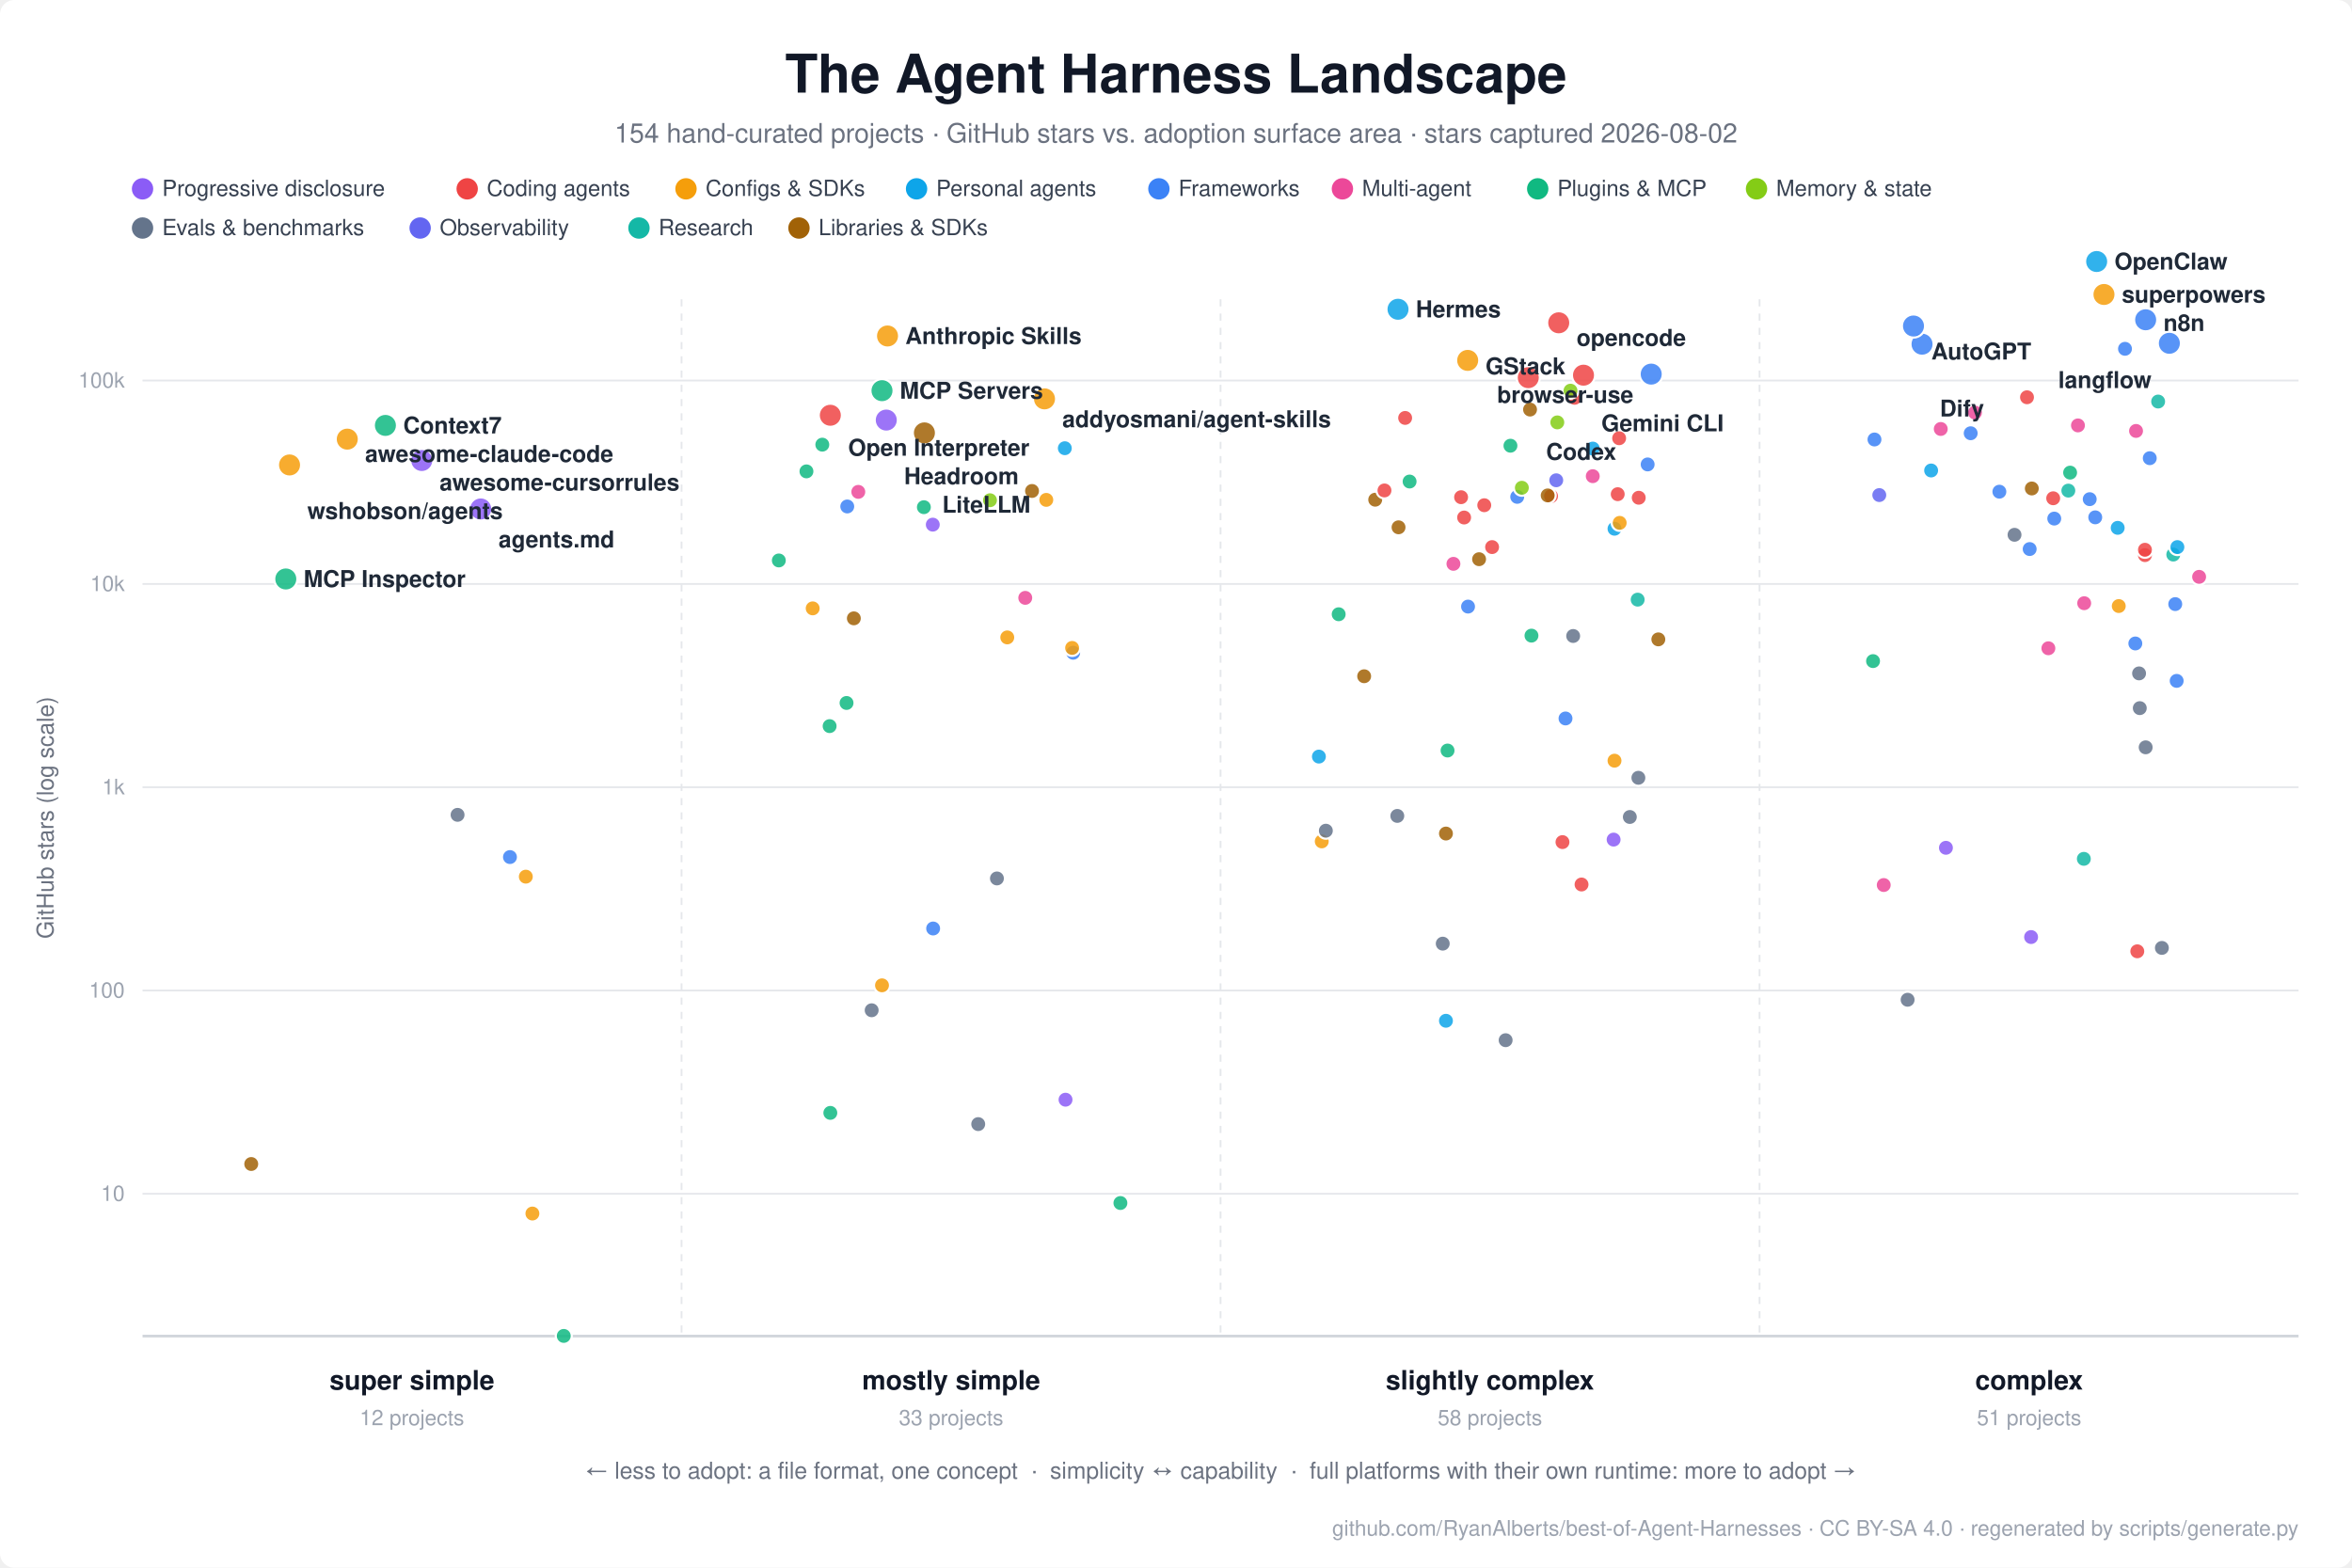
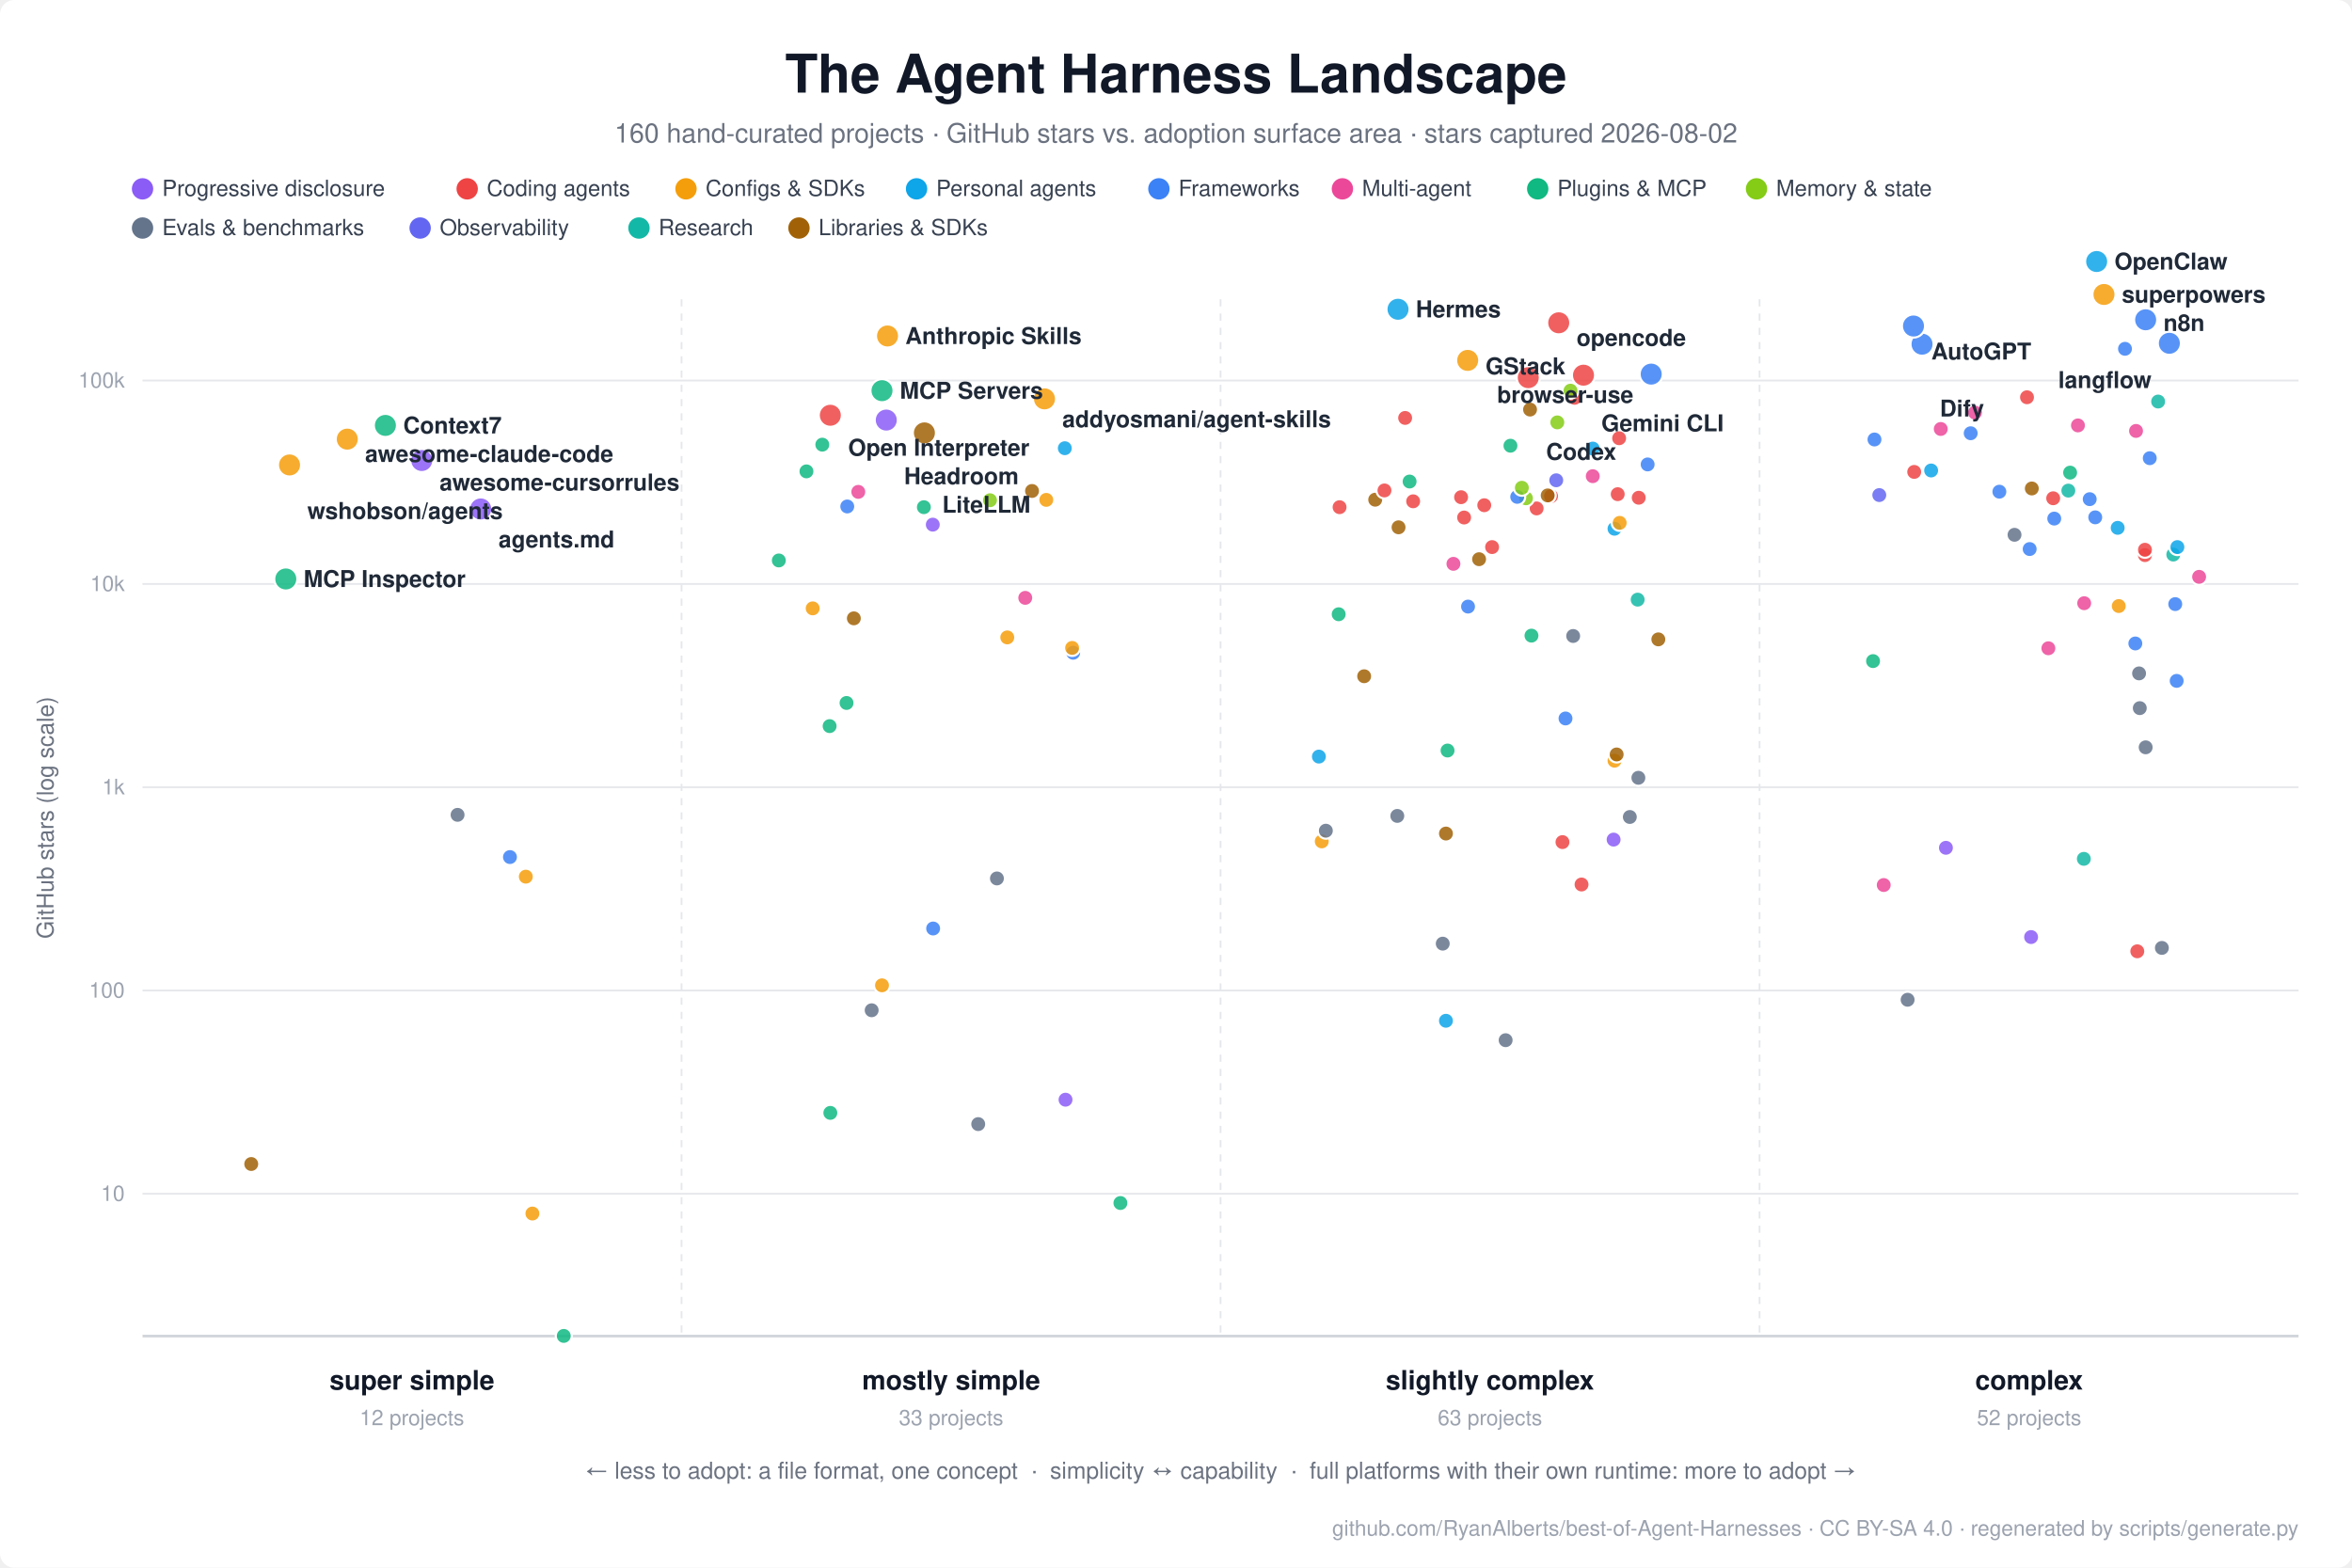
<svg xmlns="http://www.w3.org/2000/svg" viewBox="0 0 1320 880" font-family="-apple-system, 'Segoe UI', Helvetica, Arial, sans-serif">
  <rect width="1320" height="880" fill="#ffffff" rx="8" />
  <text x="660.0" y="52" text-anchor="middle" font-size="30" font-weight="700" fill="#111827">The Agent Harness Landscape</text>
-   <text x="660.0" y="80" text-anchor="middle" font-size="15" fill="#6b7280">154 hand-curated projects · GitHub stars vs. adoption surface area · stars captured 2026-08-02</text>
+   <text x="660.0" y="80" text-anchor="middle" font-size="15" fill="#6b7280">160 hand-curated projects · GitHub stars vs. adoption surface area · stars captured 2026-08-02</text>
  <circle cx="80" cy="106" r="6" fill="#8b5cf6" />
  <text x="91" y="110" font-size="12.5" fill="#374151">Progressive disclosure</text>
  <circle cx="262.2" cy="106" r="6" fill="#ef4444" />
  <text x="273.2" y="110" font-size="12.5" fill="#374151">Coding agents</text>
  <circle cx="385.0" cy="106" r="6" fill="#f59e0b" />
  <text x="396.0" y="110" font-size="12.5" fill="#374151">Configs &amp; SDKs</text>
  <circle cx="514.4" cy="106" r="6" fill="#0ea5e9" />
  <text x="525.4" y="110" font-size="12.5" fill="#374151">Personal agents</text>
  <circle cx="650.4" cy="106" r="6" fill="#3b82f6" />
  <text x="661.4" y="110" font-size="12.5" fill="#374151">Frameworks</text>
  <circle cx="753.4" cy="106" r="6" fill="#ec4899" />
  <text x="764.4" y="110" font-size="12.5" fill="#374151">Multi-agent</text>
  <circle cx="863.0" cy="106" r="6" fill="#10b981" />
  <text x="874.0" y="110" font-size="12.5" fill="#374151">Plugins &amp; MCP</text>
  <circle cx="985.8" cy="106" r="6" fill="#84cc16" />
  <text x="996.8" y="110" font-size="12.5" fill="#374151">Memory &amp; state</text>
  <circle cx="80" cy="128" r="6" fill="#64748b" />
  <text x="91" y="132" font-size="12.5" fill="#374151">Evals &amp; benchmarks</text>
  <circle cx="235.8" cy="128" r="6" fill="#6366f1" />
  <text x="246.8" y="132" font-size="12.5" fill="#374151">Observability</text>
  <circle cx="358.6" cy="128" r="6" fill="#14b8a6" />
  <text x="369.6" y="132" font-size="12.5" fill="#374151">Research</text>
  <circle cx="448.4" cy="128" r="6" fill="#a16207" />
  <text x="459.4" y="132" font-size="12.5" fill="#374151">Libraries &amp; SDKs</text>
  <line x1="80" y1="670.1" x2="1290" y2="670.1" stroke="#e5e7eb" stroke-width="1" />
  <text x="70" y="674.1" text-anchor="end" font-size="12" fill="#9ca3af">10</text>
  <line x1="80" y1="556.0" x2="1290" y2="556.0" stroke="#e5e7eb" stroke-width="1" />
  <text x="70" y="560.0" text-anchor="end" font-size="12" fill="#9ca3af">100</text>
  <line x1="80" y1="441.9" x2="1290" y2="441.9" stroke="#e5e7eb" stroke-width="1" />
  <text x="70" y="445.9" text-anchor="end" font-size="12" fill="#9ca3af">1k</text>
  <line x1="80" y1="327.8" x2="1290" y2="327.8" stroke="#e5e7eb" stroke-width="1" />
  <text x="70" y="331.8" text-anchor="end" font-size="12" fill="#9ca3af">10k</text>
  <line x1="80" y1="213.6" x2="1290" y2="213.6" stroke="#e5e7eb" stroke-width="1" />
  <text x="70" y="217.6" text-anchor="end" font-size="12" fill="#9ca3af">100k</text>
  <text x="30" y="459" font-size="13" fill="#6b7280" transform="rotate(-90 30 459)" text-anchor="middle">GitHub stars (log scale)</text>
  <text x="231.2" y="780" text-anchor="middle" font-size="15" font-weight="600" fill="#111827">super simple</text>
  <text x="231.2" y="800" text-anchor="middle" font-size="12" fill="#9ca3af">12 projects</text>
  <line x1="382.5" y1="168" x2="382.5" y2="750" stroke="#e5e7eb" stroke-width="1" stroke-dasharray="4 4" />
  <text x="533.8" y="780" text-anchor="middle" font-size="15" font-weight="600" fill="#111827">mostly simple</text>
  <text x="533.8" y="800" text-anchor="middle" font-size="12" fill="#9ca3af">33 projects</text>
  <line x1="685.0" y1="168" x2="685.0" y2="750" stroke="#e5e7eb" stroke-width="1" stroke-dasharray="4 4" />
  <text x="836.2" y="780" text-anchor="middle" font-size="15" font-weight="600" fill="#111827">slightly complex</text>
-   <text x="836.2" y="800" text-anchor="middle" font-size="12" fill="#9ca3af">58 projects</text>
+   <text x="836.2" y="800" text-anchor="middle" font-size="12" fill="#9ca3af">63 projects</text>
  <line x1="987.5" y1="168" x2="987.5" y2="750" stroke="#e5e7eb" stroke-width="1" stroke-dasharray="4 4" />
  <text x="1138.8" y="780" text-anchor="middle" font-size="15" font-weight="600" fill="#111827">complex</text>
-   <text x="1138.8" y="800" text-anchor="middle" font-size="12" fill="#9ca3af">51 projects</text>
+   <text x="1138.8" y="800" text-anchor="middle" font-size="12" fill="#9ca3af">52 projects</text>
  <line x1="80" y1="750" x2="1290" y2="750" stroke="#d1d5db" stroke-width="1.5" />
  <text x="685.0" y="830" text-anchor="middle" font-size="13" fill="#6b7280">←  less to adopt: a file format, one concept  ·  simplicity ↔ capability  ·  full platforms with their own runtime: more to adopt  →</text>
  <circle cx="316.4" cy="749.9" r="4.5" fill="#10b981" fill-opacity="0.85" stroke="#ffffff" stroke-width="1.2" />
  <circle cx="298.8" cy="681.2" r="4.5" fill="#f59e0b" fill-opacity="0.85" stroke="#ffffff" stroke-width="1.2" />
  <circle cx="628.8" cy="675.3" r="4.5" fill="#10b981" fill-opacity="0.85" stroke="#ffffff" stroke-width="1.2" />
  <circle cx="141.0" cy="653.4" r="4.5" fill="#a16207" fill-opacity="0.85" stroke="#ffffff" stroke-width="1.2" />
  <circle cx="549.0" cy="631.0" r="4.5" fill="#64748b" fill-opacity="0.85" stroke="#ffffff" stroke-width="1.2" />
  <circle cx="466.0" cy="624.7" r="4.5" fill="#10b981" fill-opacity="0.85" stroke="#ffffff" stroke-width="1.2" />
  <circle cx="598.0" cy="617.3" r="4.5" fill="#8b5cf6" fill-opacity="0.85" stroke="#ffffff" stroke-width="1.2" />
  <circle cx="845.0" cy="583.9" r="4.5" fill="#64748b" fill-opacity="0.85" stroke="#ffffff" stroke-width="1.2" />
  <circle cx="811.5" cy="573.0" r="4.5" fill="#0ea5e9" fill-opacity="0.85" stroke="#ffffff" stroke-width="1.2" />
  <circle cx="489.2" cy="567.1" r="4.5" fill="#64748b" fill-opacity="0.85" stroke="#ffffff" stroke-width="1.2" />
  <circle cx="1070.6" cy="561.2" r="4.5" fill="#64748b" fill-opacity="0.85" stroke="#ffffff" stroke-width="1.2" />
  <circle cx="495.0" cy="553.1" r="4.5" fill="#f59e0b" fill-opacity="0.85" stroke="#ffffff" stroke-width="1.2" />
  <circle cx="1199.5" cy="534.0" r="4.5" fill="#ef4444" fill-opacity="0.85" stroke="#ffffff" stroke-width="1.2" />
  <circle cx="1213.3" cy="532.1" r="4.5" fill="#64748b" fill-opacity="0.85" stroke="#ffffff" stroke-width="1.2" />
  <circle cx="809.7" cy="529.7" r="4.5" fill="#64748b" fill-opacity="0.85" stroke="#ffffff" stroke-width="1.2" />
  <circle cx="1139.9" cy="526.0" r="4.5" fill="#8b5cf6" fill-opacity="0.85" stroke="#ffffff" stroke-width="1.2" />
  <circle cx="523.7" cy="521.2" r="4.5" fill="#3b82f6" fill-opacity="0.85" stroke="#ffffff" stroke-width="1.2" />
  <circle cx="1057.2" cy="496.8" r="4.5" fill="#ec4899" fill-opacity="0.85" stroke="#ffffff" stroke-width="1.2" />
  <circle cx="887.6" cy="496.5" r="4.5" fill="#ef4444" fill-opacity="0.85" stroke="#ffffff" stroke-width="1.2" />
  <circle cx="559.5" cy="493.1" r="4.5" fill="#64748b" fill-opacity="0.85" stroke="#ffffff" stroke-width="1.2" />
  <circle cx="295.1" cy="492.1" r="4.5" fill="#f59e0b" fill-opacity="0.85" stroke="#ffffff" stroke-width="1.2" />
  <circle cx="1169.5" cy="482.1" r="4.5" fill="#14b8a6" fill-opacity="0.85" stroke="#ffffff" stroke-width="1.2" />
  <circle cx="286.2" cy="481.1" r="4.5" fill="#3b82f6" fill-opacity="0.85" stroke="#ffffff" stroke-width="1.2" />
  <circle cx="1092.1" cy="475.9" r="4.5" fill="#8b5cf6" fill-opacity="0.85" stroke="#ffffff" stroke-width="1.2" />
  <circle cx="876.9" cy="472.7" r="4.5" fill="#ef4444" fill-opacity="0.85" stroke="#ffffff" stroke-width="1.2" />
  <circle cx="741.8" cy="472.3" r="4.5" fill="#f59e0b" fill-opacity="0.85" stroke="#ffffff" stroke-width="1.2" />
  <circle cx="905.6" cy="471.3" r="4.5" fill="#8b5cf6" fill-opacity="0.85" stroke="#ffffff" stroke-width="1.2" />
  <circle cx="811.5" cy="467.9" r="4.5" fill="#a16207" fill-opacity="0.85" stroke="#ffffff" stroke-width="1.2" />
  <circle cx="744.1" cy="466.3" r="4.5" fill="#64748b" fill-opacity="0.85" stroke="#ffffff" stroke-width="1.2" />
  <circle cx="914.7" cy="458.6" r="4.5" fill="#64748b" fill-opacity="0.85" stroke="#ffffff" stroke-width="1.2" />
  <circle cx="784.2" cy="458.0" r="4.5" fill="#64748b" fill-opacity="0.85" stroke="#ffffff" stroke-width="1.2" />
  <circle cx="256.8" cy="457.4" r="4.5" fill="#64748b" fill-opacity="0.85" stroke="#ffffff" stroke-width="1.2" />
  <circle cx="919.5" cy="436.6" r="4.5" fill="#64748b" fill-opacity="0.85" stroke="#ffffff" stroke-width="1.2" />
  <circle cx="906.1" cy="427.0" r="4.5" fill="#f59e0b" fill-opacity="0.85" stroke="#ffffff" stroke-width="1.2" />
  <circle cx="740.2" cy="424.7" r="4.5" fill="#0ea5e9" fill-opacity="0.85" stroke="#ffffff" stroke-width="1.2" />
+   <circle cx="907.3" cy="423.5" r="4.5" fill="#a16207" fill-opacity="0.85" stroke="#ffffff" stroke-width="1.2" />
  <circle cx="812.4" cy="421.3" r="4.5" fill="#10b981" fill-opacity="0.85" stroke="#ffffff" stroke-width="1.2" />
  <circle cx="1204.2" cy="419.5" r="4.5" fill="#64748b" fill-opacity="0.85" stroke="#ffffff" stroke-width="1.2" />
  <circle cx="465.6" cy="407.6" r="4.5" fill="#10b981" fill-opacity="0.85" stroke="#ffffff" stroke-width="1.2" />
  <circle cx="878.6" cy="403.3" r="4.5" fill="#3b82f6" fill-opacity="0.85" stroke="#ffffff" stroke-width="1.2" />
  <circle cx="1200.9" cy="397.5" r="4.5" fill="#64748b" fill-opacity="0.85" stroke="#ffffff" stroke-width="1.2" />
  <circle cx="475.1" cy="394.6" r="4.5" fill="#10b981" fill-opacity="0.85" stroke="#ffffff" stroke-width="1.2" />
  <circle cx="1221.6" cy="382.2" r="4.5" fill="#3b82f6" fill-opacity="0.85" stroke="#ffffff" stroke-width="1.2" />
  <circle cx="765.6" cy="379.6" r="4.5" fill="#a16207" fill-opacity="0.85" stroke="#ffffff" stroke-width="1.2" />
  <circle cx="1200.5" cy="378.0" r="4.5" fill="#64748b" fill-opacity="0.85" stroke="#ffffff" stroke-width="1.2" />
  <circle cx="1051.2" cy="371.1" r="4.5" fill="#10b981" fill-opacity="0.85" stroke="#ffffff" stroke-width="1.2" />
  <circle cx="602.3" cy="366.4" r="4.5" fill="#3b82f6" fill-opacity="0.85" stroke="#ffffff" stroke-width="1.2" />
  <circle cx="1149.6" cy="363.9" r="4.5" fill="#ec4899" fill-opacity="0.85" stroke="#ffffff" stroke-width="1.2" />
  <circle cx="601.7" cy="363.7" r="4.5" fill="#f59e0b" fill-opacity="0.85" stroke="#ffffff" stroke-width="1.2" />
  <circle cx="1198.4" cy="361.2" r="4.5" fill="#3b82f6" fill-opacity="0.85" stroke="#ffffff" stroke-width="1.2" />
  <circle cx="930.7" cy="358.9" r="4.5" fill="#a16207" fill-opacity="0.85" stroke="#ffffff" stroke-width="1.2" />
  <circle cx="565.3" cy="357.8" r="4.5" fill="#f59e0b" fill-opacity="0.85" stroke="#ffffff" stroke-width="1.2" />
  <circle cx="882.9" cy="357.0" r="4.5" fill="#64748b" fill-opacity="0.85" stroke="#ffffff" stroke-width="1.2" />
  <circle cx="859.5" cy="356.8" r="4.5" fill="#10b981" fill-opacity="0.85" stroke="#ffffff" stroke-width="1.2" />
  <circle cx="479.2" cy="347.1" r="4.5" fill="#a16207" fill-opacity="0.85" stroke="#ffffff" stroke-width="1.2" />
  <circle cx="751.3" cy="344.8" r="4.5" fill="#10b981" fill-opacity="0.85" stroke="#ffffff" stroke-width="1.2" />
  <circle cx="456.1" cy="341.5" r="4.5" fill="#f59e0b" fill-opacity="0.85" stroke="#ffffff" stroke-width="1.2" />
  <circle cx="823.9" cy="340.5" r="4.5" fill="#3b82f6" fill-opacity="0.85" stroke="#ffffff" stroke-width="1.2" />
  <circle cx="1189.1" cy="340.2" r="4.5" fill="#f59e0b" fill-opacity="0.85" stroke="#ffffff" stroke-width="1.2" />
  <circle cx="1220.8" cy="339.1" r="4.5" fill="#3b82f6" fill-opacity="0.85" stroke="#ffffff" stroke-width="1.2" />
  <circle cx="1169.7" cy="338.6" r="4.5" fill="#ec4899" fill-opacity="0.85" stroke="#ffffff" stroke-width="1.2" />
  <circle cx="919.1" cy="336.6" r="4.5" fill="#14b8a6" fill-opacity="0.85" stroke="#ffffff" stroke-width="1.2" />
  <circle cx="575.4" cy="335.6" r="4.5" fill="#ec4899" fill-opacity="0.85" stroke="#ffffff" stroke-width="1.2" />
  <circle cx="160.4" cy="325.0" r="6.5" fill="#10b981" fill-opacity="0.85" stroke="#ffffff" stroke-width="1.2" />
  <circle cx="1234.2" cy="323.8" r="4.5" fill="#ec4899" fill-opacity="0.85" stroke="#ffffff" stroke-width="1.2" />
  <circle cx="815.7" cy="316.5" r="4.5" fill="#ec4899" fill-opacity="0.85" stroke="#ffffff" stroke-width="1.2" />
  <circle cx="437.1" cy="314.6" r="4.5" fill="#10b981" fill-opacity="0.85" stroke="#ffffff" stroke-width="1.2" />
  <circle cx="830.1" cy="313.9" r="4.5" fill="#a16207" fill-opacity="0.85" stroke="#ffffff" stroke-width="1.2" />
  <circle cx="1203.8" cy="311.6" r="4.5" fill="#ef4444" fill-opacity="0.85" stroke="#ffffff" stroke-width="1.2" />
  <circle cx="1219.7" cy="311.3" r="4.5" fill="#14b8a6" fill-opacity="0.85" stroke="#ffffff" stroke-width="1.2" />
  <circle cx="1203.8" cy="308.6" r="4.5" fill="#ef4444" fill-opacity="0.85" stroke="#ffffff" stroke-width="1.2" />
  <circle cx="1139.1" cy="308.2" r="4.5" fill="#3b82f6" fill-opacity="0.85" stroke="#ffffff" stroke-width="1.2" />
  <circle cx="837.4" cy="307.1" r="4.5" fill="#ef4444" fill-opacity="0.85" stroke="#ffffff" stroke-width="1.2" />
  <circle cx="1222.0" cy="307.1" r="4.5" fill="#0ea5e9" fill-opacity="0.85" stroke="#ffffff" stroke-width="1.2" />
  <circle cx="1130.6" cy="300.2" r="4.5" fill="#64748b" fill-opacity="0.85" stroke="#ffffff" stroke-width="1.2" />
  <circle cx="906.1" cy="296.8" r="4.5" fill="#0ea5e9" fill-opacity="0.85" stroke="#ffffff" stroke-width="1.2" />
  <circle cx="1188.5" cy="296.3" r="4.5" fill="#0ea5e9" fill-opacity="0.85" stroke="#ffffff" stroke-width="1.2" />
  <circle cx="784.9" cy="296.0" r="4.5" fill="#a16207" fill-opacity="0.85" stroke="#ffffff" stroke-width="1.2" />
  <circle cx="523.5" cy="294.5" r="4.5" fill="#8b5cf6" fill-opacity="0.85" stroke="#ffffff" stroke-width="1.2" />
  <circle cx="909.0" cy="293.5" r="4.5" fill="#f59e0b" fill-opacity="0.85" stroke="#ffffff" stroke-width="1.2" />
  <circle cx="1152.9" cy="291.1" r="4.5" fill="#3b82f6" fill-opacity="0.85" stroke="#ffffff" stroke-width="1.2" />
  <circle cx="821.7" cy="290.5" r="4.5" fill="#ef4444" fill-opacity="0.85" stroke="#ffffff" stroke-width="1.2" />
  <circle cx="1175.9" cy="290.4" r="4.5" fill="#3b82f6" fill-opacity="0.85" stroke="#ffffff" stroke-width="1.2" />
  <circle cx="269.8" cy="285.7" r="6.5" fill="#8b5cf6" fill-opacity="0.85" stroke="#ffffff" stroke-width="1.2" />
+   <circle cx="862.4" cy="285.4" r="4.5" fill="#ef4444" fill-opacity="0.85" stroke="#ffffff" stroke-width="1.2" />
  <circle cx="518.5" cy="284.7" r="4.5" fill="#10b981" fill-opacity="0.85" stroke="#ffffff" stroke-width="1.2" />
+   <circle cx="751.8" cy="284.7" r="4.5" fill="#ef4444" fill-opacity="0.85" stroke="#ffffff" stroke-width="1.2" />
  <circle cx="475.5" cy="284.3" r="4.5" fill="#3b82f6" fill-opacity="0.85" stroke="#ffffff" stroke-width="1.2" />
  <circle cx="833.0" cy="283.6" r="4.5" fill="#ef4444" fill-opacity="0.85" stroke="#ffffff" stroke-width="1.2" />
+   <circle cx="793.1" cy="281.4" r="4.5" fill="#ef4444" fill-opacity="0.85" stroke="#ffffff" stroke-width="1.2" />
  <circle cx="555.6" cy="280.8" r="4.5" fill="#84cc16" fill-opacity="0.85" stroke="#ffffff" stroke-width="1.2" />
  <circle cx="587.2" cy="280.6" r="4.5" fill="#f59e0b" fill-opacity="0.85" stroke="#ffffff" stroke-width="1.2" />
  <circle cx="771.8" cy="280.5" r="4.5" fill="#a16207" fill-opacity="0.85" stroke="#ffffff" stroke-width="1.2" />
  <circle cx="1172.8" cy="280.2" r="4.5" fill="#3b82f6" fill-opacity="0.85" stroke="#ffffff" stroke-width="1.2" />
+   <circle cx="856.4" cy="279.7" r="4.5" fill="#84cc16" fill-opacity="0.85" stroke="#ffffff" stroke-width="1.2" />
  <circle cx="1152.3" cy="279.7" r="4.5" fill="#ef4444" fill-opacity="0.85" stroke="#ffffff" stroke-width="1.2" />
  <circle cx="919.7" cy="279.4" r="4.5" fill="#ef4444" fill-opacity="0.85" stroke="#ffffff" stroke-width="1.2" />
  <circle cx="820.0" cy="279.1" r="4.5" fill="#ef4444" fill-opacity="0.85" stroke="#ffffff" stroke-width="1.2" />
  <circle cx="851.5" cy="278.9" r="4.5" fill="#3b82f6" fill-opacity="0.85" stroke="#ffffff" stroke-width="1.2" />
  <circle cx="870.5" cy="278.5" r="4.5" fill="#ef4444" fill-opacity="0.85" stroke="#ffffff" stroke-width="1.2" />
  <circle cx="868.6" cy="278.1" r="4.5" fill="#a16207" fill-opacity="0.85" stroke="#ffffff" stroke-width="1.2" />
  <circle cx="1054.7" cy="277.9" r="4.5" fill="#6366f1" fill-opacity="0.85" stroke="#ffffff" stroke-width="1.2" />
  <circle cx="907.9" cy="277.4" r="4.5" fill="#ef4444" fill-opacity="0.85" stroke="#ffffff" stroke-width="1.2" />
  <circle cx="481.7" cy="276.1" r="4.5" fill="#ec4899" fill-opacity="0.85" stroke="#ffffff" stroke-width="1.2" />
  <circle cx="1122.1" cy="276.0" r="4.5" fill="#3b82f6" fill-opacity="0.85" stroke="#ffffff" stroke-width="1.2" />
  <circle cx="579.2" cy="275.6" r="4.5" fill="#a16207" fill-opacity="0.85" stroke="#ffffff" stroke-width="1.2" />
  <circle cx="1160.8" cy="275.4" r="4.5" fill="#14b8a6" fill-opacity="0.85" stroke="#ffffff" stroke-width="1.2" />
  <circle cx="777.0" cy="275.3" r="4.5" fill="#ef4444" fill-opacity="0.85" stroke="#ffffff" stroke-width="1.2" />
  <circle cx="1140.3" cy="274.2" r="4.5" fill="#a16207" fill-opacity="0.85" stroke="#ffffff" stroke-width="1.2" />
  <circle cx="854.1" cy="273.8" r="4.5" fill="#84cc16" fill-opacity="0.85" stroke="#ffffff" stroke-width="1.2" />
  <circle cx="791.1" cy="270.3" r="4.5" fill="#10b981" fill-opacity="0.85" stroke="#ffffff" stroke-width="1.2" />
  <circle cx="873.4" cy="269.6" r="4.5" fill="#6366f1" fill-opacity="0.85" stroke="#ffffff" stroke-width="1.2" />
  <circle cx="893.9" cy="267.3" r="4.5" fill="#ec4899" fill-opacity="0.85" stroke="#ffffff" stroke-width="1.2" />
  <circle cx="1161.8" cy="265.3" r="4.5" fill="#10b981" fill-opacity="0.85" stroke="#ffffff" stroke-width="1.2" />
+   <circle cx="1074.3" cy="264.9" r="4.5" fill="#ef4444" fill-opacity="0.85" stroke="#ffffff" stroke-width="1.2" />
  <circle cx="452.6" cy="264.6" r="4.5" fill="#10b981" fill-opacity="0.85" stroke="#ffffff" stroke-width="1.2" />
  <circle cx="1083.8" cy="264.1" r="4.5" fill="#0ea5e9" fill-opacity="0.85" stroke="#ffffff" stroke-width="1.2" />
  <circle cx="162.5" cy="261.0" r="6.5" fill="#f59e0b" fill-opacity="0.85" stroke="#ffffff" stroke-width="1.2" />
  <circle cx="924.7" cy="260.7" r="4.5" fill="#3b82f6" fill-opacity="0.85" stroke="#ffffff" stroke-width="1.2" />
  <circle cx="236.7" cy="258.5" r="6.5" fill="#8b5cf6" fill-opacity="0.85" stroke="#ffffff" stroke-width="1.2" />
  <circle cx="1206.5" cy="257.2" r="4.5" fill="#3b82f6" fill-opacity="0.85" stroke="#ffffff" stroke-width="1.2" />
  <circle cx="893.9" cy="251.8" r="4.5" fill="#0ea5e9" fill-opacity="0.85" stroke="#ffffff" stroke-width="1.2" />
  <circle cx="597.6" cy="251.6" r="4.5" fill="#0ea5e9" fill-opacity="0.85" stroke="#ffffff" stroke-width="1.2" />
  <circle cx="847.7" cy="250.2" r="4.5" fill="#10b981" fill-opacity="0.85" stroke="#ffffff" stroke-width="1.2" />
  <circle cx="461.5" cy="249.6" r="4.5" fill="#10b981" fill-opacity="0.85" stroke="#ffffff" stroke-width="1.2" />
  <circle cx="1052.0" cy="246.7" r="4.5" fill="#3b82f6" fill-opacity="0.85" stroke="#ffffff" stroke-width="1.2" />
  <circle cx="194.9" cy="246.5" r="6.5" fill="#f59e0b" fill-opacity="0.85" stroke="#ffffff" stroke-width="1.2" />
  <circle cx="908.7" cy="246.0" r="4.5" fill="#ef4444" fill-opacity="0.85" stroke="#ffffff" stroke-width="1.2" />
  <circle cx="1106.0" cy="243.2" r="4.5" fill="#3b82f6" fill-opacity="0.85" stroke="#ffffff" stroke-width="1.2" />
  <circle cx="518.8" cy="243.0" r="6.5" fill="#a16207" fill-opacity="0.85" stroke="#ffffff" stroke-width="1.2" />
  <circle cx="1198.8" cy="241.9" r="4.5" fill="#ec4899" fill-opacity="0.85" stroke="#ffffff" stroke-width="1.2" />
  <circle cx="1089.2" cy="240.8" r="4.5" fill="#ec4899" fill-opacity="0.85" stroke="#ffffff" stroke-width="1.2" />
  <circle cx="216.3" cy="238.8" r="6.5" fill="#10b981" fill-opacity="0.85" stroke="#ffffff" stroke-width="1.2" />
  <circle cx="1166.2" cy="238.8" r="4.5" fill="#ec4899" fill-opacity="0.85" stroke="#ffffff" stroke-width="1.2" />
  <circle cx="874.0" cy="237.1" r="4.5" fill="#84cc16" fill-opacity="0.85" stroke="#ffffff" stroke-width="1.2" />
  <circle cx="497.4" cy="235.8" r="6.5" fill="#8b5cf6" fill-opacity="0.85" stroke="#ffffff" stroke-width="1.2" />
  <circle cx="788.6" cy="234.6" r="4.5" fill="#ef4444" fill-opacity="0.85" stroke="#ffffff" stroke-width="1.2" />
  <circle cx="466.0" cy="233.1" r="6.5" fill="#ef4444" fill-opacity="0.85" stroke="#ffffff" stroke-width="1.2" />
  <circle cx="1108.4" cy="231.6" r="4.5" fill="#ec4899" fill-opacity="0.85" stroke="#ffffff" stroke-width="1.2" />
  <circle cx="858.7" cy="229.9" r="4.5" fill="#a16207" fill-opacity="0.85" stroke="#ffffff" stroke-width="1.2" />
  <circle cx="1211.2" cy="225.4" r="4.5" fill="#14b8a6" fill-opacity="0.85" stroke="#ffffff" stroke-width="1.2" />
  <circle cx="586.2" cy="223.9" r="6.5" fill="#f59e0b" fill-opacity="0.85" stroke="#ffffff" stroke-width="1.2" />
  <circle cx="883.7" cy="223.3" r="4.5" fill="#ef4444" fill-opacity="0.85" stroke="#ffffff" stroke-width="1.2" />
  <circle cx="1137.6" cy="223.0" r="4.5" fill="#ef4444" fill-opacity="0.85" stroke="#ffffff" stroke-width="1.2" />
  <circle cx="495.0" cy="219.3" r="6.5" fill="#10b981" fill-opacity="0.85" stroke="#ffffff" stroke-width="1.2" />
  <circle cx="881.4" cy="219.3" r="4.5" fill="#84cc16" fill-opacity="0.85" stroke="#ffffff" stroke-width="1.2" />
  <circle cx="857.7" cy="212.0" r="6.5" fill="#ef4444" fill-opacity="0.85" stroke="#ffffff" stroke-width="1.2" />
  <circle cx="888.7" cy="210.6" r="6.5" fill="#ef4444" fill-opacity="0.85" stroke="#ffffff" stroke-width="1.2" />
  <circle cx="926.7" cy="210.0" r="6.5" fill="#3b82f6" fill-opacity="0.85" stroke="#ffffff" stroke-width="1.2" />
  <circle cx="823.7" cy="202.3" r="6.5" fill="#f59e0b" fill-opacity="0.85" stroke="#ffffff" stroke-width="1.2" />
  <circle cx="1192.6" cy="195.8" r="4.5" fill="#3b82f6" fill-opacity="0.85" stroke="#ffffff" stroke-width="1.2" />
  <circle cx="1078.7" cy="193.2" r="6.5" fill="#3b82f6" fill-opacity="0.85" stroke="#ffffff" stroke-width="1.2" />
  <circle cx="1217.5" cy="192.7" r="6.5" fill="#3b82f6" fill-opacity="0.85" stroke="#ffffff" stroke-width="1.2" />
  <circle cx="498.1" cy="188.6" r="6.5" fill="#f59e0b" fill-opacity="0.85" stroke="#ffffff" stroke-width="1.2" />
  <circle cx="1073.9" cy="183.0" r="6.5" fill="#3b82f6" fill-opacity="0.85" stroke="#ffffff" stroke-width="1.2" />
  <circle cx="874.8" cy="181.2" r="6.5" fill="#ef4444" fill-opacity="0.85" stroke="#ffffff" stroke-width="1.2" />
  <circle cx="1204.2" cy="179.5" r="6.5" fill="#3b82f6" fill-opacity="0.85" stroke="#ffffff" stroke-width="1.2" />
  <circle cx="784.6" cy="173.6" r="6.5" fill="#0ea5e9" fill-opacity="0.85" stroke="#ffffff" stroke-width="1.2" />
  <circle cx="1180.8" cy="165.3" r="6.5" fill="#f59e0b" fill-opacity="0.85" stroke="#ffffff" stroke-width="1.2" />
  <circle cx="1176.7" cy="146.8" r="6.5" fill="#0ea5e9" fill-opacity="0.85" stroke="#ffffff" stroke-width="1.2" />
  <text x="226.3" y="243.3" text-anchor="start" font-size="13" font-weight="600" fill="#1f2937">Context7</text>
  <text x="204.9" y="259.3" text-anchor="start" font-size="13" font-weight="600" fill="#1f2937">awesome-claude-code</text>
  <text x="246.7" y="275.3" text-anchor="start" font-size="13" font-weight="600" fill="#1f2937">awesome-cursorrules</text>
  <text x="172.5" y="291.3" text-anchor="start" font-size="13" font-weight="600" fill="#1f2937">wshobson/agents</text>
  <text x="279.8" y="307.3" text-anchor="start" font-size="13" font-weight="600" fill="#1f2937">agents.md</text>
  <text x="170.4" y="329.5" text-anchor="start" font-size="13" font-weight="600" fill="#1f2937">MCP Inspector</text>
  <text x="508.1" y="193.1" text-anchor="start" font-size="13" font-weight="600" fill="#1f2937">Anthropic Skills</text>
  <text x="505.0" y="223.8" text-anchor="start" font-size="13" font-weight="600" fill="#1f2937">MCP Servers</text>
  <text x="596.2" y="239.8" text-anchor="start" font-size="13" font-weight="600" fill="#1f2937">addyosmani/agent-skills</text>
  <text x="476.0" y="255.8" text-anchor="start" font-size="13" font-weight="600" fill="#1f2937">Open Interpreter</text>
  <text x="507.4" y="271.8" text-anchor="start" font-size="13" font-weight="600" fill="#1f2937">Headroom</text>
  <text x="528.8" y="287.8" text-anchor="start" font-size="13" font-weight="600" fill="#1f2937">LiteLLM</text>
  <text x="794.6" y="178.1" text-anchor="start" font-size="13" font-weight="600" fill="#1f2937">Hermes</text>
  <text x="884.8" y="194.1" text-anchor="start" font-size="13" font-weight="600" fill="#1f2937">opencode</text>
  <text x="833.7" y="210.1" text-anchor="start" font-size="13" font-weight="600" fill="#1f2937">GStack</text>
  <text x="916.7" y="226.1" text-anchor="end" font-size="13" font-weight="600" fill="#1f2937">browser-use</text>
  <text x="898.7" y="242.1" text-anchor="start" font-size="13" font-weight="600" fill="#1f2937">Gemini CLI</text>
  <text x="867.7" y="258.1" text-anchor="start" font-size="13" font-weight="600" fill="#1f2937">Codex</text>
  <text x="1186.7" y="151.3" text-anchor="start" font-size="13" font-weight="600" fill="#1f2937">OpenClaw</text>
  <text x="1190.8" y="169.8" text-anchor="start" font-size="13" font-weight="600" fill="#1f2937">superpowers</text>
  <text x="1214.2" y="185.8" text-anchor="start" font-size="13" font-weight="600" fill="#1f2937">n8n</text>
  <text x="1083.9" y="201.8" text-anchor="start" font-size="13" font-weight="600" fill="#1f2937">AutoGPT</text>
  <text x="1207.5" y="217.8" text-anchor="end" font-size="13" font-weight="600" fill="#1f2937">langflow</text>
  <text x="1088.7" y="233.8" text-anchor="start" font-size="13" font-weight="600" fill="#1f2937">Dify</text>
  <text x="1290" y="862" text-anchor="end" font-size="12" fill="#9ca3af">github.com/RyanAlberts/best-of-Agent-Harnesses · CC BY-SA 4.0 · regenerated by scripts/generate.py</text>
</svg>
